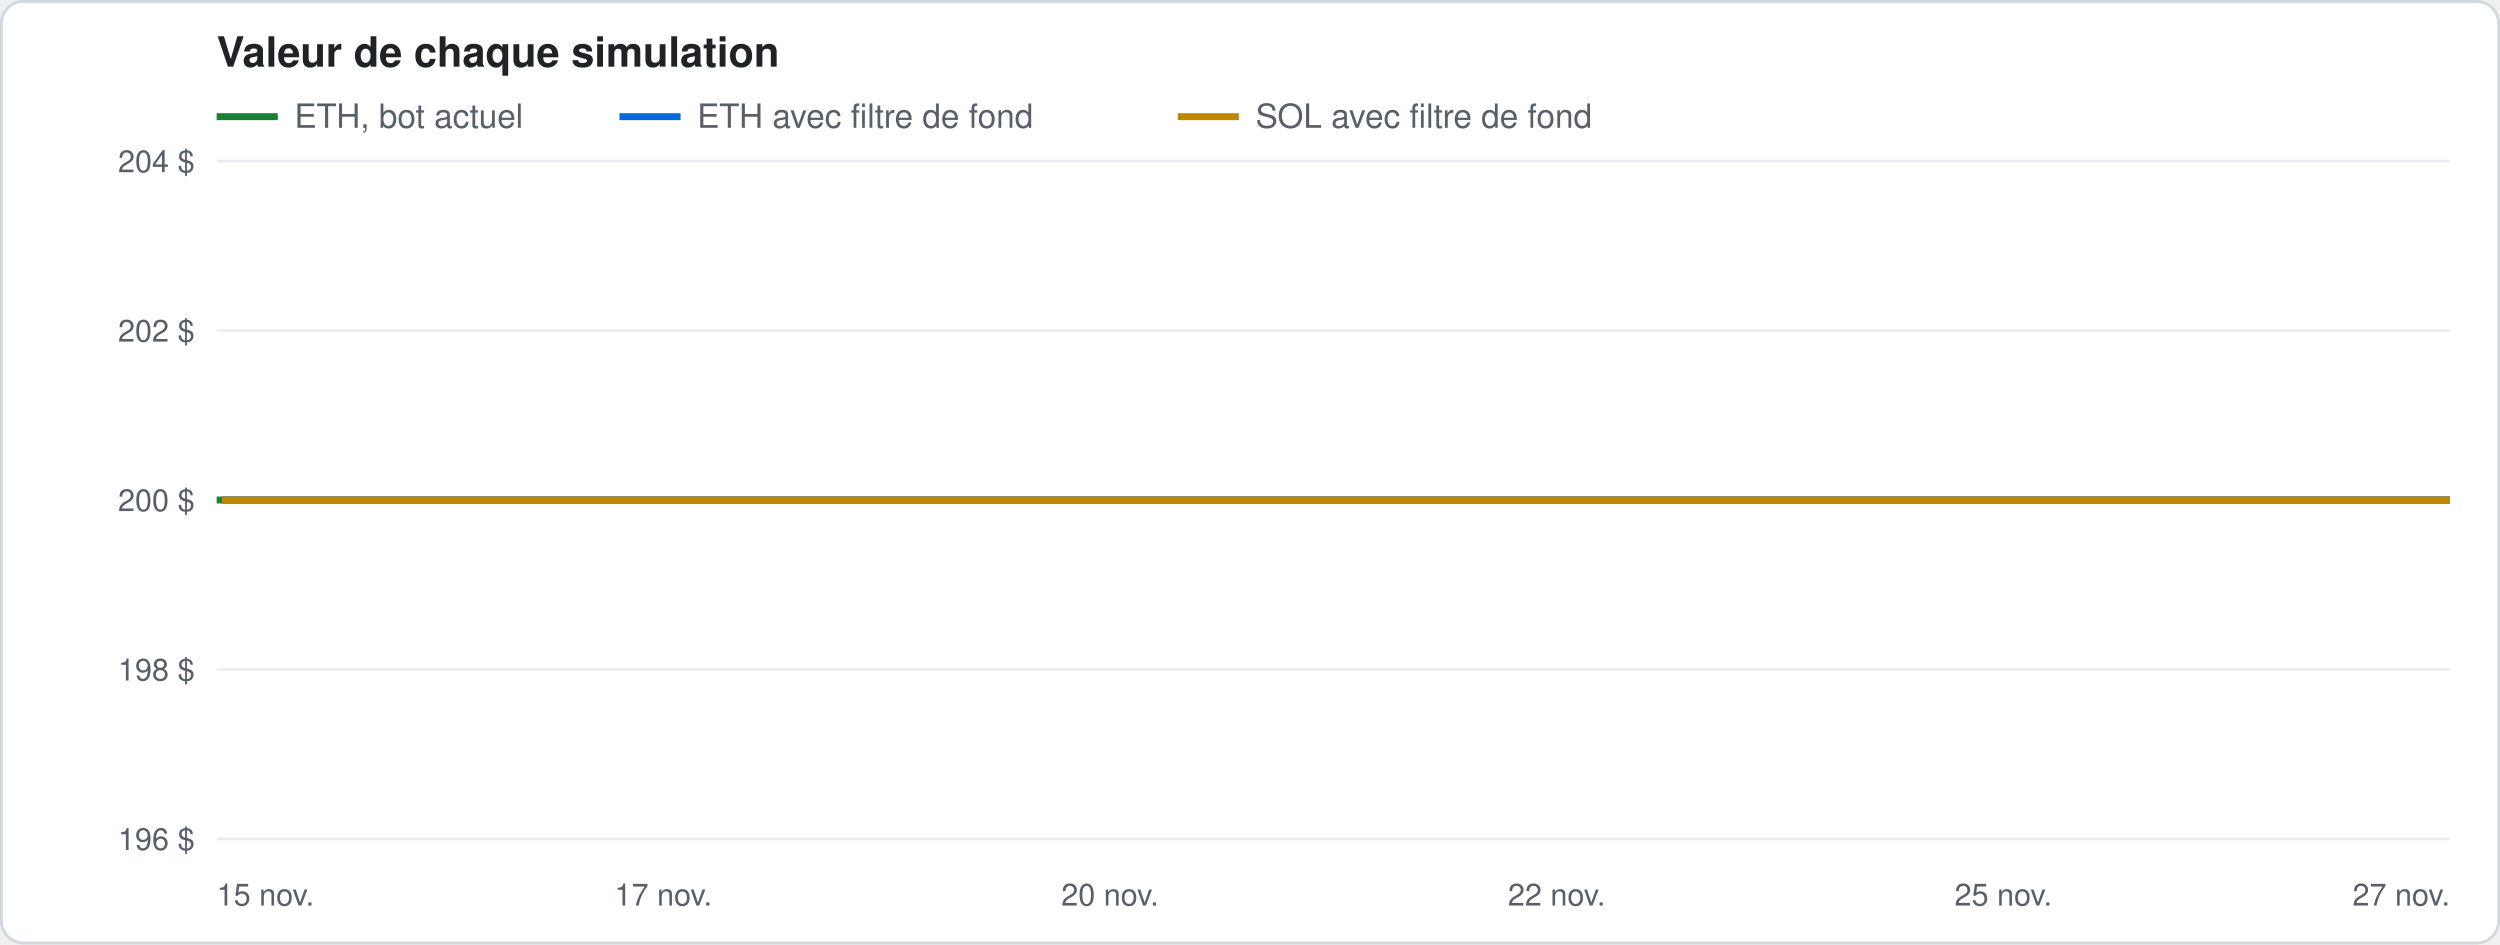
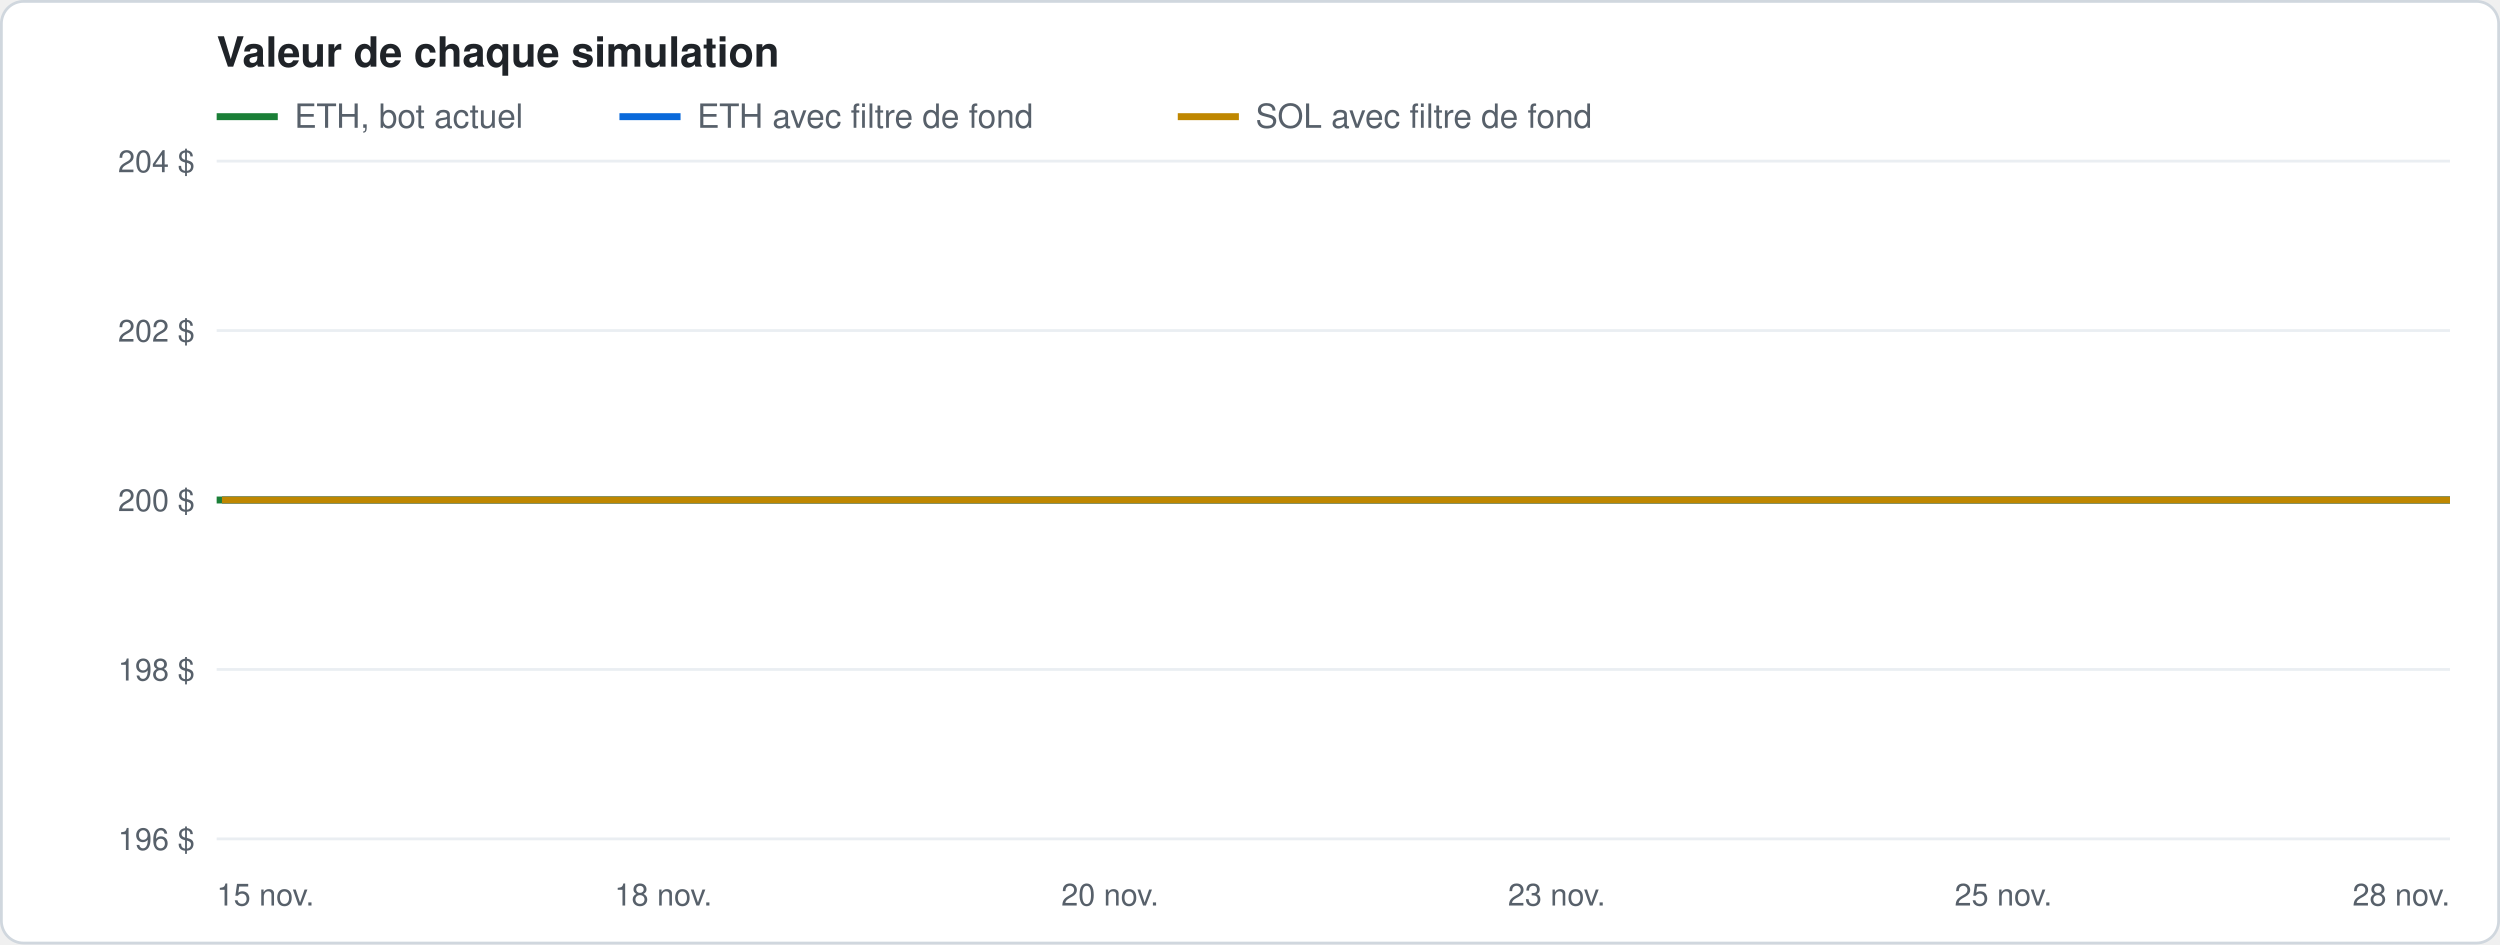
<svg xmlns="http://www.w3.org/2000/svg" width="900" height="340" viewBox="0 0 900 340" font-family="-apple-system, Segoe UI, Helvetica, Arial, sans-serif">
  <rect x="0.5" y="0.5" width="899" height="339" rx="8" fill="#ffffff" stroke="#d0d7de" />
  <text x="78" y="24" font-size="15" font-weight="600" fill="#1f2328">Valeur de chaque simulation</text>
  <line x1="78" y1="42" x2="100" y2="42" stroke="#1a7f37" stroke-width="2.5" />
  <text x="106" y="46" font-size="12" fill="#57606a">ETH, bot actuel</text>
  <line x1="223" y1="42" x2="245" y2="42" stroke="#0969da" stroke-width="2.5" />
  <text x="251" y="46" font-size="12" fill="#57606a">ETH avec filtre de fond</text>
  <line x1="424" y1="42" x2="446" y2="42" stroke="#bf8700" stroke-width="2.5" />
  <text x="452" y="46" font-size="12" fill="#57606a">SOL avec filtre de fond</text>
  <line x1="78" y1="302.0" x2="882" y2="302.0" stroke="#eaeef2" />
  <text x="70" y="306.0" font-size="11" fill="#57606a" text-anchor="end">196 $</text>
  <line x1="78" y1="241.0" x2="882" y2="241.0" stroke="#eaeef2" />
  <text x="70" y="245.0" font-size="11" fill="#57606a" text-anchor="end">198 $</text>
  <line x1="78" y1="180.0" x2="882" y2="180.0" stroke="#eaeef2" />
  <text x="70" y="184.0" font-size="11" fill="#57606a" text-anchor="end">200 $</text>
  <line x1="78" y1="119.0" x2="882" y2="119.0" stroke="#eaeef2" />
  <text x="70" y="123.0" font-size="11" fill="#57606a" text-anchor="end">202 $</text>
  <line x1="78" y1="58.0" x2="882" y2="58.0" stroke="#eaeef2" />
  <text x="70" y="62.0" font-size="11" fill="#57606a" text-anchor="end">204 $</text>
  <text x="78.0" y="326" font-size="11" fill="#57606a" text-anchor="start">15 nov.</text>
-   <text x="238.8" y="326" font-size="11" fill="#57606a" text-anchor="middle">17 nov.</text>
+   <text x="238.8" y="326" font-size="11" fill="#57606a" text-anchor="middle">18 nov.</text>
  <text x="399.6" y="326" font-size="11" fill="#57606a" text-anchor="middle">20 nov.</text>
-   <text x="560.4" y="326" font-size="11" fill="#57606a" text-anchor="middle">22 nov.</text>
+   <text x="560.4" y="326" font-size="11" fill="#57606a" text-anchor="middle">23 nov.</text>
  <text x="721.2" y="326" font-size="11" fill="#57606a" text-anchor="middle">25 nov.</text>
-   <text x="882.0" y="326" font-size="11" fill="#57606a" text-anchor="end">27 nov.</text>
-   <polyline points="78.0,180.0 79.9,180.0 88.4,180.0 91.8,180.0 102.5,180.0 120.8,180.0 147.9,180.0 168.2,180.0 189.6,180.0 214.7,180.0 232.8,180.0 253.6,180.0 277.3,180.0 294.1,180.0 314.3,180.0 339.5,180.0 356.7,180.0 376.0,180.0 400.1,180.0 417.6,180.0 431.7,180.0 454.6,180.0 473.8,180.0 485.9,180.0 504.9,180.0 526.9,180.0 543.0,180.0 555.9,180.0 578.9,180.0 610.1,180.0 631.5,180.0 663.3,180.0 685.1,180.0 710.6,180.0 735.6,180.0 751.9,180.0 777.8,180.0 802.1,180.0 818.1,180.0 844.7,180.0 867.2,180.0 882.0,180.0" fill="none" stroke="#1a7f37" stroke-width="2.5" stroke-linejoin="round" />
-   <polyline points="79.9,180.0 88.4,180.0 91.8,180.0 102.5,180.0 120.8,180.0 147.9,180.0 168.2,180.0 189.7,180.0 214.7,180.0 232.8,180.0 253.6,180.0 277.3,180.0 294.1,180.0 314.3,180.0 339.5,180.0 356.7,180.0 376.0,180.0 400.1,180.0 417.7,180.0 431.7,180.0 454.6,180.0 473.8,180.0 485.9,180.0 504.9,180.0 526.9,180.0 543.0,180.0 555.9,180.0 578.9,180.0 610.2,180.0 631.6,180.0 663.3,180.0 685.1,180.0 710.7,180.0 735.6,180.0 751.9,180.0 777.8,180.0 802.1,180.0 818.1,180.0 844.7,180.0 867.2,180.0 882.0,180.0" fill="none" stroke="#0969da" stroke-width="2.5" stroke-linejoin="round" />
-   <polyline points="79.9,180.0 88.4,180.0 91.8,180.0 102.5,180.0 120.8,180.0 147.9,180.0 168.3,180.0 189.7,180.0 214.7,180.0 232.8,180.0 253.6,180.0 277.3,180.0 294.1,180.0 314.3,180.0 339.5,180.0 356.7,180.0 376.0,180.0 400.1,180.0 417.7,180.0 431.7,180.0 454.6,180.0 473.8,180.0 485.9,180.0 504.9,180.0 526.9,180.0 543.0,180.0 555.9,180.0 578.9,180.0 610.2,180.0 631.6,180.0 663.3,180.0 685.1,180.0 710.7,180.0 735.6,180.0 751.9,180.0 777.8,180.0 802.1,180.0 818.1,180.0 844.7,180.0 867.2,180.0 882.0,180.0" fill="none" stroke="#bf8700" stroke-width="2.5" stroke-linejoin="round" />
+   <text x="882.0" y="326" font-size="11" fill="#57606a" text-anchor="end">28 nov.</text>
+   <polyline points="78.0,180.0 79.9,180.0 88.1,180.0 91.4,180.0 101.7,180.0 119.5,180.0 145.8,180.0 165.6,180.0 186.4,180.0 210.7,180.0 228.2,180.0 248.4,180.0 271.5,180.0 287.7,180.0 307.4,180.0 331.8,180.0 348.5,180.0 367.2,180.0 390.6,180.0 407.7,180.0 421.3,180.0 443.5,180.0 462.2,180.0 473.9,180.0 492.3,180.0 513.7,180.0 529.3,180.0 541.9,180.0 564.2,180.0 594.5,180.0 615.3,180.0 646.1,180.0 667.2,180.0 692.0,180.0 716.2,180.0 732.1,180.0 757.2,180.0 780.8,180.0 796.3,180.0 822.1,180.0 844.0,180.0 858.3,180.0 882.0,180.0" fill="none" stroke="#1a7f37" stroke-width="2.5" stroke-linejoin="round" />
+   <polyline points="79.9,180.0 88.1,180.0 91.4,180.0 101.7,180.0 119.5,180.0 145.8,180.0 165.6,180.0 186.4,180.0 210.7,180.0 228.2,180.0 248.4,180.0 271.5,180.0 287.7,180.0 307.4,180.0 331.8,180.0 348.5,180.0 367.2,180.0 390.6,180.0 407.7,180.0 421.3,180.0 443.5,180.0 462.2,180.0 473.9,180.0 492.3,180.0 513.7,180.0 529.4,180.0 541.9,180.0 564.2,180.0 594.5,180.0 615.3,180.0 646.1,180.0 667.2,180.0 692.0,180.0 716.2,180.0 732.1,180.0 757.2,180.0 780.8,180.0 796.3,180.0 822.1,180.0 844.0,180.0 858.3,180.0 882.0,180.0" fill="none" stroke="#0969da" stroke-width="2.5" stroke-linejoin="round" />
+   <polyline points="79.9,180.0 88.1,180.0 91.4,180.0 101.8,180.0 119.5,180.0 145.8,180.0 165.6,180.0 186.4,180.0 210.7,180.0 228.3,180.0 248.4,180.0 271.5,180.0 287.7,180.0 307.4,180.0 331.8,180.0 348.5,180.0 367.2,180.0 390.6,180.0 407.7,180.0 421.3,180.0 443.5,180.0 462.2,180.0 473.9,180.0 492.3,180.0 513.7,180.0 529.4,180.0 541.9,180.0 564.2,180.0 594.5,180.0 615.3,180.0 646.1,180.0 667.2,180.0 692.0,180.0 716.2,180.0 732.1,180.0 757.2,180.0 780.8,180.0 796.3,180.0 822.1,180.0 844.0,180.0 858.3,180.0 882.0,180.0" fill="none" stroke="#bf8700" stroke-width="2.5" stroke-linejoin="round" />
</svg>
